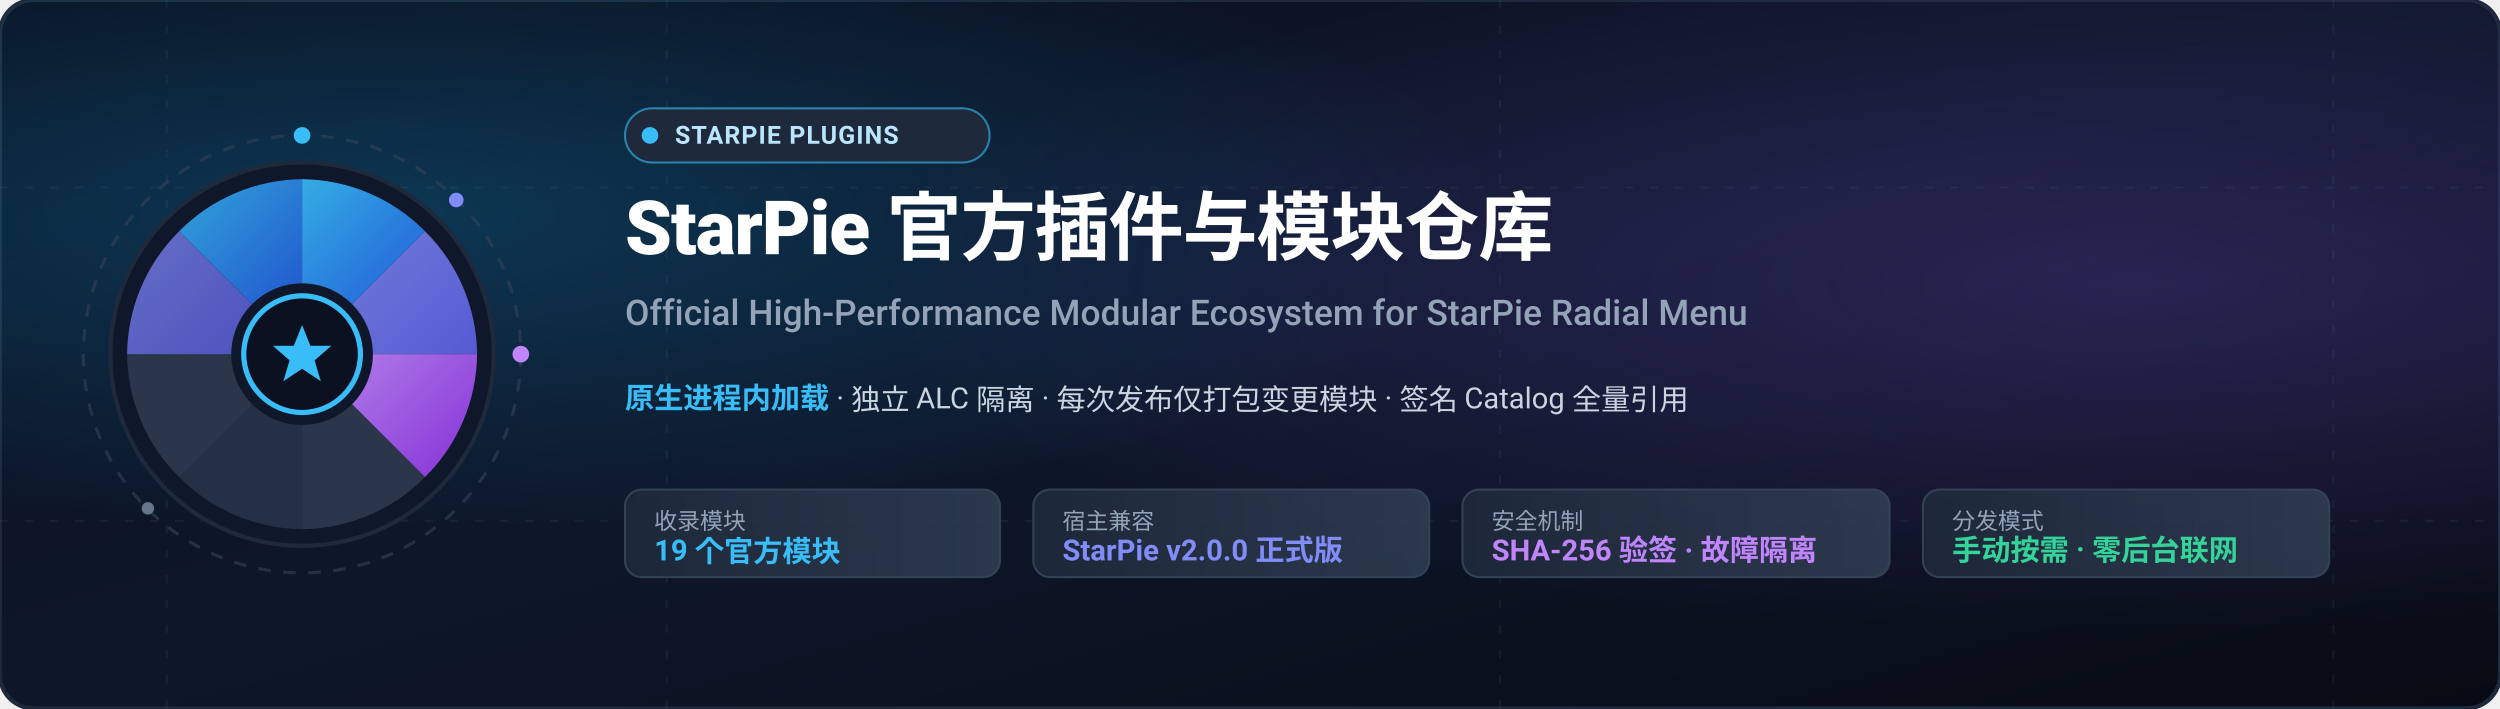
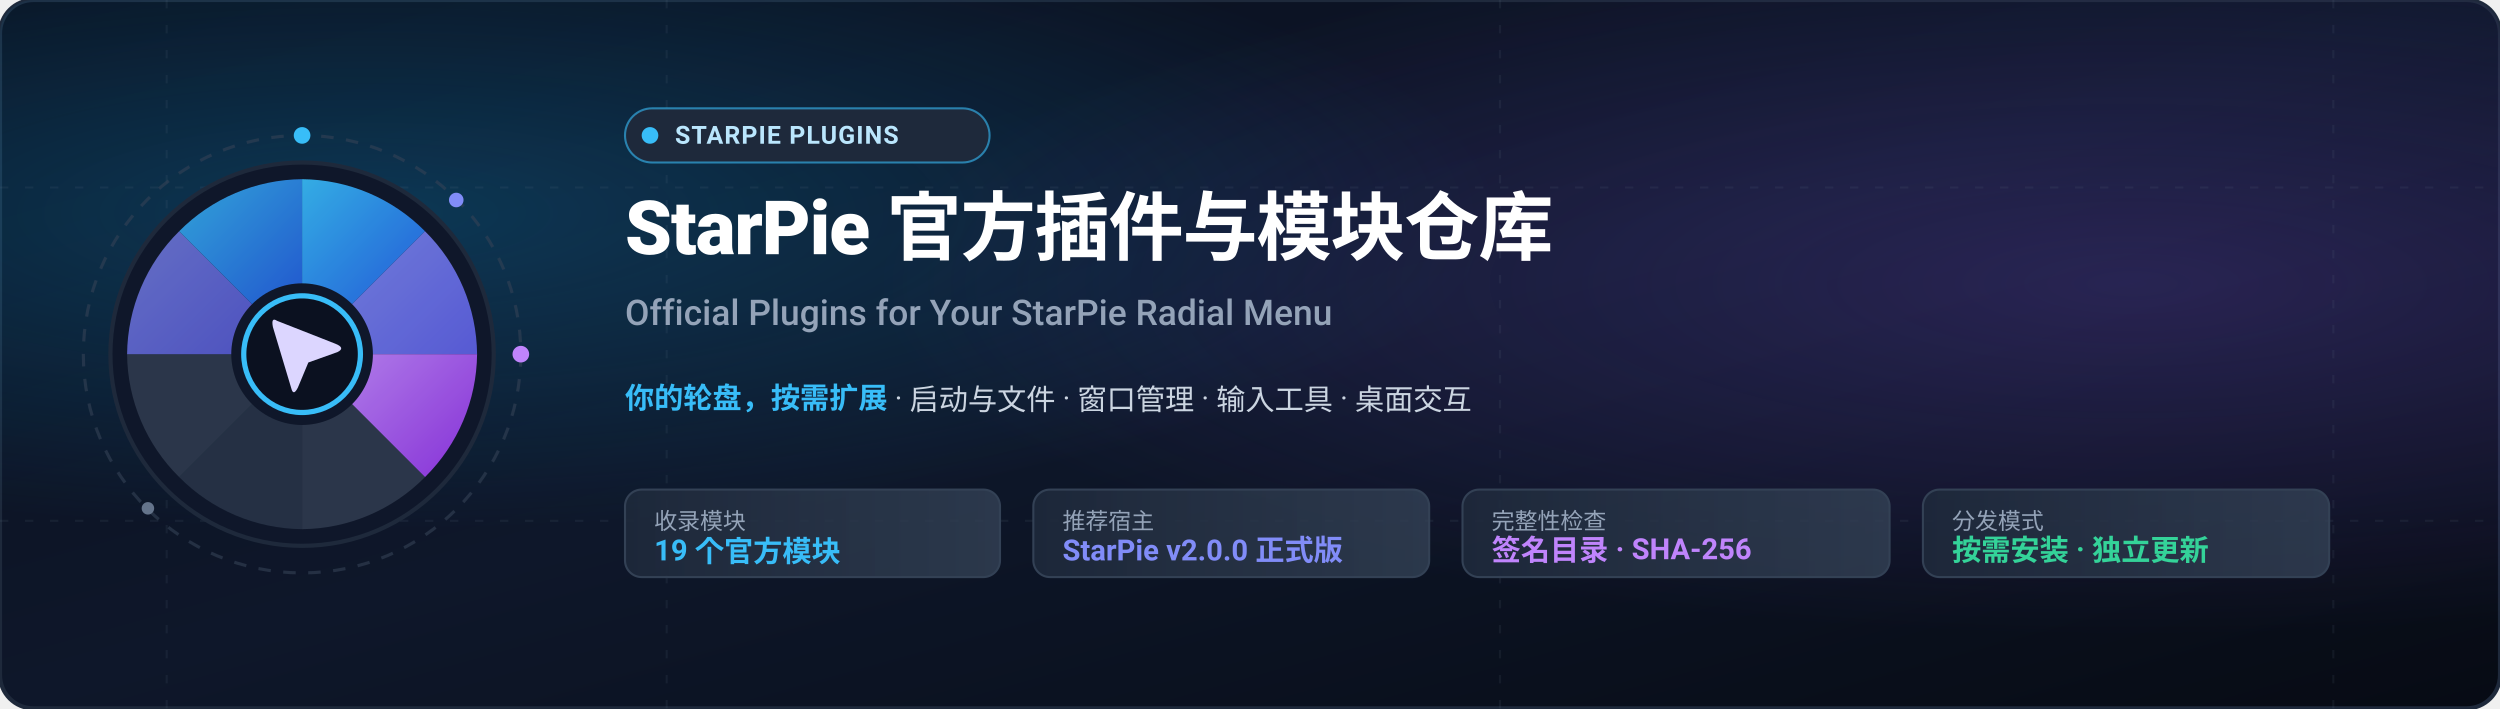
<svg xmlns="http://www.w3.org/2000/svg" viewBox="0 0 1200 340" width="100%" height="auto">
  <defs>
    <linearGradient id="bgGrad" x1="0%" y1="0%" x2="100%" y2="100%">
      <stop offset="0%" stop-color="#0a0f1d" />
      <stop offset="50%" stop-color="#0e172a" />
      <stop offset="100%" stop-color="#070b14" />
    </linearGradient>
    <radialGradient id="cyanGlow" cx="15%" cy="30%" r="45%">
      <stop offset="0%" stop-color="#0ea5e9" stop-opacity="0.25" />
      <stop offset="100%" stop-color="#0ea5e9" stop-opacity="0" />
    </radialGradient>
    <radialGradient id="purpleGlow" cx="85%" cy="40%" r="50%">
      <stop offset="0%" stop-color="#8b5cf6" stop-opacity="0.22" />
      <stop offset="100%" stop-color="#8b5cf6" stop-opacity="0" />
    </radialGradient>
    <linearGradient id="borderGrad" x1="0%" y1="0%" x2="100%" y2="0%">
      <stop offset="0%" stop-color="#38bdf8" stop-opacity="0.4" />
      <stop offset="50%" stop-color="#818cf8" stop-opacity="0.6" />
      <stop offset="100%" stop-color="#c084fc" stop-opacity="0.3" />
    </linearGradient>
    <linearGradient id="pieGrad1" x1="0%" y1="0%" x2="100%" y2="100%">
      <stop offset="0%" stop-color="#38bdf8" />
      <stop offset="100%" stop-color="#2563eb" />
    </linearGradient>
    <linearGradient id="pieGrad2" x1="0%" y1="0%" x2="100%" y2="100%">
      <stop offset="0%" stop-color="#818cf8" />
      <stop offset="100%" stop-color="#6366f1" />
    </linearGradient>
    <linearGradient id="pieGrad3" x1="0%" y1="0%" x2="100%" y2="100%">
      <stop offset="0%" stop-color="#c084fc" />
      <stop offset="100%" stop-color="#9333ea" />
    </linearGradient>
    <linearGradient id="badgeGrad" x1="0%" y1="0%" x2="100%" y2="0%">
      <stop offset="0%" stop-color="#1e293b" stop-opacity="0.9" />
      <stop offset="100%" stop-color="#334155" stop-opacity="0.8" />
    </linearGradient>
  </defs>
  <rect x="0" y="0" width="1200" height="340" rx="16" fill="url(#bgGrad)" stroke="#1e293b" stroke-width="2" />
  <rect x="0" y="0" width="1200" height="340" rx="16" fill="url(#cyanGlow)" />
  <rect x="0" y="0" width="1200" height="340" rx="16" fill="url(#purpleGlow)" />
  <path d="M 16,1 L 1184,1" stroke="url(#borderGrad)" stroke-width="2" stroke-linecap="round" />
  <g opacity="0.12" stroke="#64748b" stroke-width="1">
    <line x1="80" y1="0" x2="80" y2="340" stroke-dasharray="4 8" />
    <line x1="320" y1="0" x2="320" y2="340" stroke-dasharray="4 8" />
    <line x1="720" y1="0" x2="720" y2="340" stroke-dasharray="4 8" />
    <line x1="1120" y1="0" x2="1120" y2="340" stroke-dasharray="4 8" />
    <line x1="0" y1="90" x2="1200" y2="90" stroke-dasharray="4 8" />
    <line x1="0" y1="250" x2="1200" y2="250" stroke-dasharray="4 8" />
  </g>
  <g transform="translate(145, 170)">
    <circle cx="0" cy="0" r="105" fill="none" stroke="#334155" stroke-width="1.5" stroke-dasharray="6 6" opacity="0.6" />
    <circle cx="0" cy="0" r="92" fill="#0f172a" stroke="#1e293b" stroke-width="2" />
    <path d="M 0,-34 L 0,-84 A 84 84 0 0 1 59,-59 L 24,-24 A 34 34 0 0 0 0,-34 Z" fill="url(#pieGrad1)" opacity="0.9" />
    <path d="M 24,-24 L 59,-59 A 84 84 0 0 1 84,0 L 34,0 A 34 34 0 0 0 24,-24 Z" fill="url(#pieGrad2)" opacity="0.85" />
    <path d="M 34,0 L 84,0 A 84 84 0 0 1 59,59 L 24,24 A 34 34 0 0 0 34,0 Z" fill="url(#pieGrad3)" opacity="0.9" />
    <path d="M 24,24 L 59,59 A 84 84 0 0 1 0,84 L 0,34 A 34 34 0 0 0 24,24 Z" fill="#475569" opacity="0.5" />
    <path d="M 0,34 L 0,84 A 84 84 0 0 1 -59,59 L -24,24 A 34 34 0 0 0 0,34 Z" fill="#334155" opacity="0.6" />
    <path d="M -24,24 L -59,59 A 84 84 0 0 1 -84,0 L -34,0 A 34 34 0 0 0 -24,24 Z" fill="#475569" opacity="0.5" />
    <path d="M -34,0 L -84,0 A 84 84 0 0 1 -59,-59 L -24,-24 A 34 34 0 0 0 -34,0 Z" fill="url(#pieGrad2)" opacity="0.75" />
    <path d="M -24,-24 L -59,-59 A 84 84 0 0 1 0,-84 L 0,-34 A 34 34 0 0 0 -24,-24 Z" fill="url(#pieGrad1)" opacity="0.85" />
    <circle cx="0" cy="0" r="28" fill="#0b1120" stroke="#38bdf8" stroke-width="2.5" />
-     <polygon points="0,-14 4,-4 14,-4 6,3 9,13 0,7 -9,13 -6,3 -14,-4 -4,-4" fill="#38bdf8" />
+     <path d="M -12,-16 Q -15,-18 -14,-13 L -5,17 Q -4,20 -2,16 L 3,4 L 17,-1 Q 21,-3 16,-5 Z" fill="#dcd6ff" />
    <circle cx="0" cy="-105" r="4" fill="#38bdf8" />
    <circle cx="74" cy="-74" r="3.5" fill="#818cf8" />
    <circle cx="105" cy="0" r="4" fill="#c084fc" />
    <circle cx="-74" cy="74" r="3" fill="#64748b" />
  </g>
  <g font-family="system-ui, -apple-system, 'Segoe UI', Roboto, Helvetica, Arial, sans-serif">
    <g transform="translate(300, 52)">
      <rect x="0" y="0" width="175" height="26" rx="13" fill="#1e293b" stroke="#38bdf8" stroke-width="1" stroke-opacity="0.6" />
      <circle cx="12" cy="13" r="4" fill="#38bdf8" />
      <text x="24" y="17" font-size="12" font-weight="600" fill="#bae6fd" letter-spacing="0.5">STARPIE PLUGINS</text>
    </g>
    <text x="300" y="122" font-size="36" font-weight="800" fill="#ffffff" letter-spacing="-0.5">
      StarPie 官方插件与模块仓库
    </text>
    <text x="300" y="156" font-size="17" font-weight="500" fill="#94a3b8">
-       Official High-Performance Modular Ecosystem for StarPie Radial Menu
+       Official Plugins for Your StarPie Radial Menu
    </text>
    <text x="300" y="196" font-size="14" font-weight="400" fill="#cbd5e1">
-       <tspan fill="#38bdf8" font-weight="600">原生进程内加载</tspan> · 独立 ALC 隔离 · 每次发布仅打包变更模块 · 签名 Catalog 全量引用
+       <tspan fill="#38bdf8" font-weight="600">你的轮盘，按需扩展</tspan> · 启动与文件 · 窗口管理 · 输入工具 · 桌面交互
    </text>
    <g transform="translate(300, 235)">
      <g transform="translate(0, 0)">
        <rect x="0" y="0" width="180" height="42" rx="8" fill="url(#badgeGrad)" stroke="#334155" stroke-width="1" />
        <text x="14" y="19" font-size="11" font-weight="500" fill="#94a3b8">收录模块</text>
        <text x="14" y="34" font-size="14" font-weight="700" fill="#38bdf8">19 个官方模块</text>
      </g>
      <g transform="translate(196, 0)">
        <rect x="0" y="0" width="190" height="42" rx="8" fill="url(#badgeGrad)" stroke="#334155" stroke-width="1" />
-         <text x="14" y="19" font-size="11" font-weight="500" fill="#94a3b8">宿主兼容</text>
+         <text x="14" y="19" font-size="11" font-weight="500" fill="#94a3b8">推荐宿主</text>
        <text x="14" y="34" font-size="14" font-weight="700" fill="#818cf8">StarPie v2.0.0 正式版</text>
      </g>
      <g transform="translate(402, 0)">
        <rect x="0" y="0" width="205" height="42" rx="8" fill="url(#badgeGrad)" stroke="#334155" stroke-width="1" />
-         <text x="14" y="19" font-size="11" font-weight="500" fill="#94a3b8">安全机制</text>
-         <text x="14" y="34" font-size="14" font-weight="700" fill="#c084fc">SHA-256 验签 · 故障隔离</text>
+         <text x="14" y="19" font-size="11" font-weight="500" fill="#94a3b8">完整性检查</text>
+         <text x="14" y="34" font-size="14" font-weight="700" fill="#c084fc">签名目录 · SHA-256</text>
      </g>
      <g transform="translate(623, 0)">
        <rect x="0" y="0" width="195" height="42" rx="8" fill="url(#badgeGrad)" stroke="#334155" stroke-width="1" />
        <text x="14" y="19" font-size="11" font-weight="500" fill="#94a3b8">分发模式</text>
-         <text x="14" y="34" font-size="14" font-weight="700" fill="#34d399">手动按需 · 零后台联网</text>
+         <text x="14" y="34" font-size="14" font-weight="700" fill="#34d399">按需安装 · 独立更新</text>
      </g>
    </g>
  </g>
</svg>
